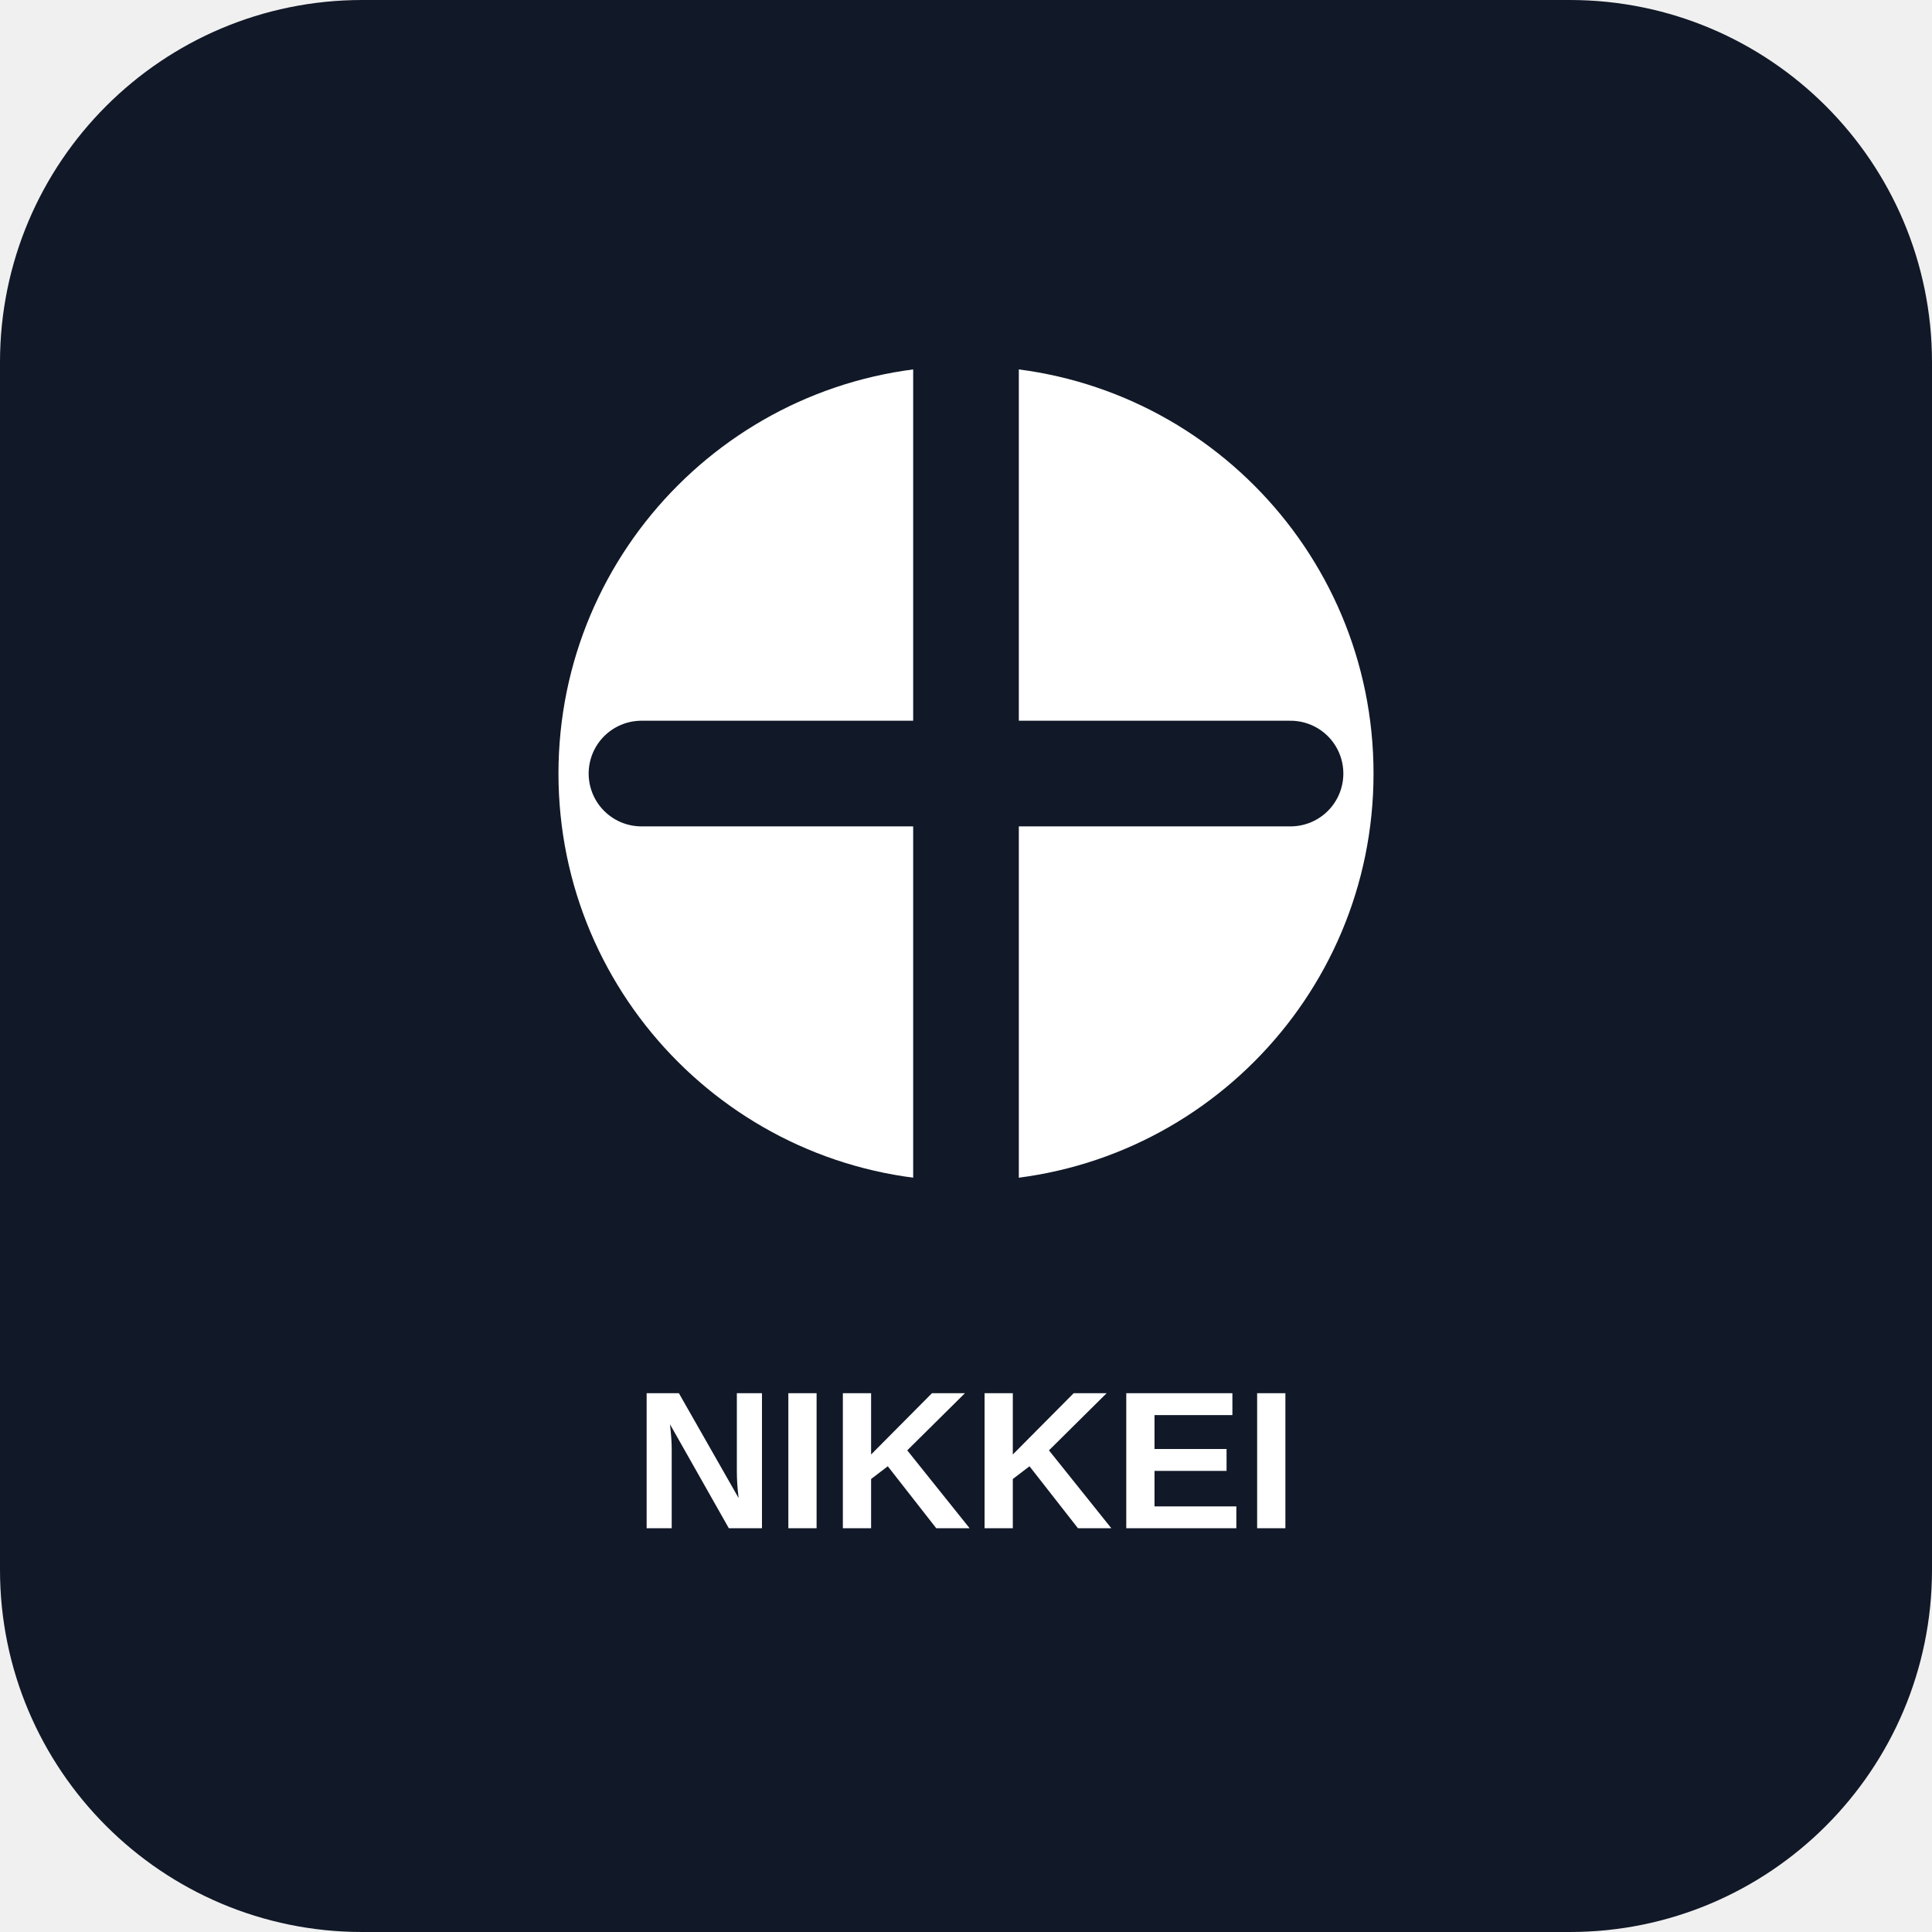
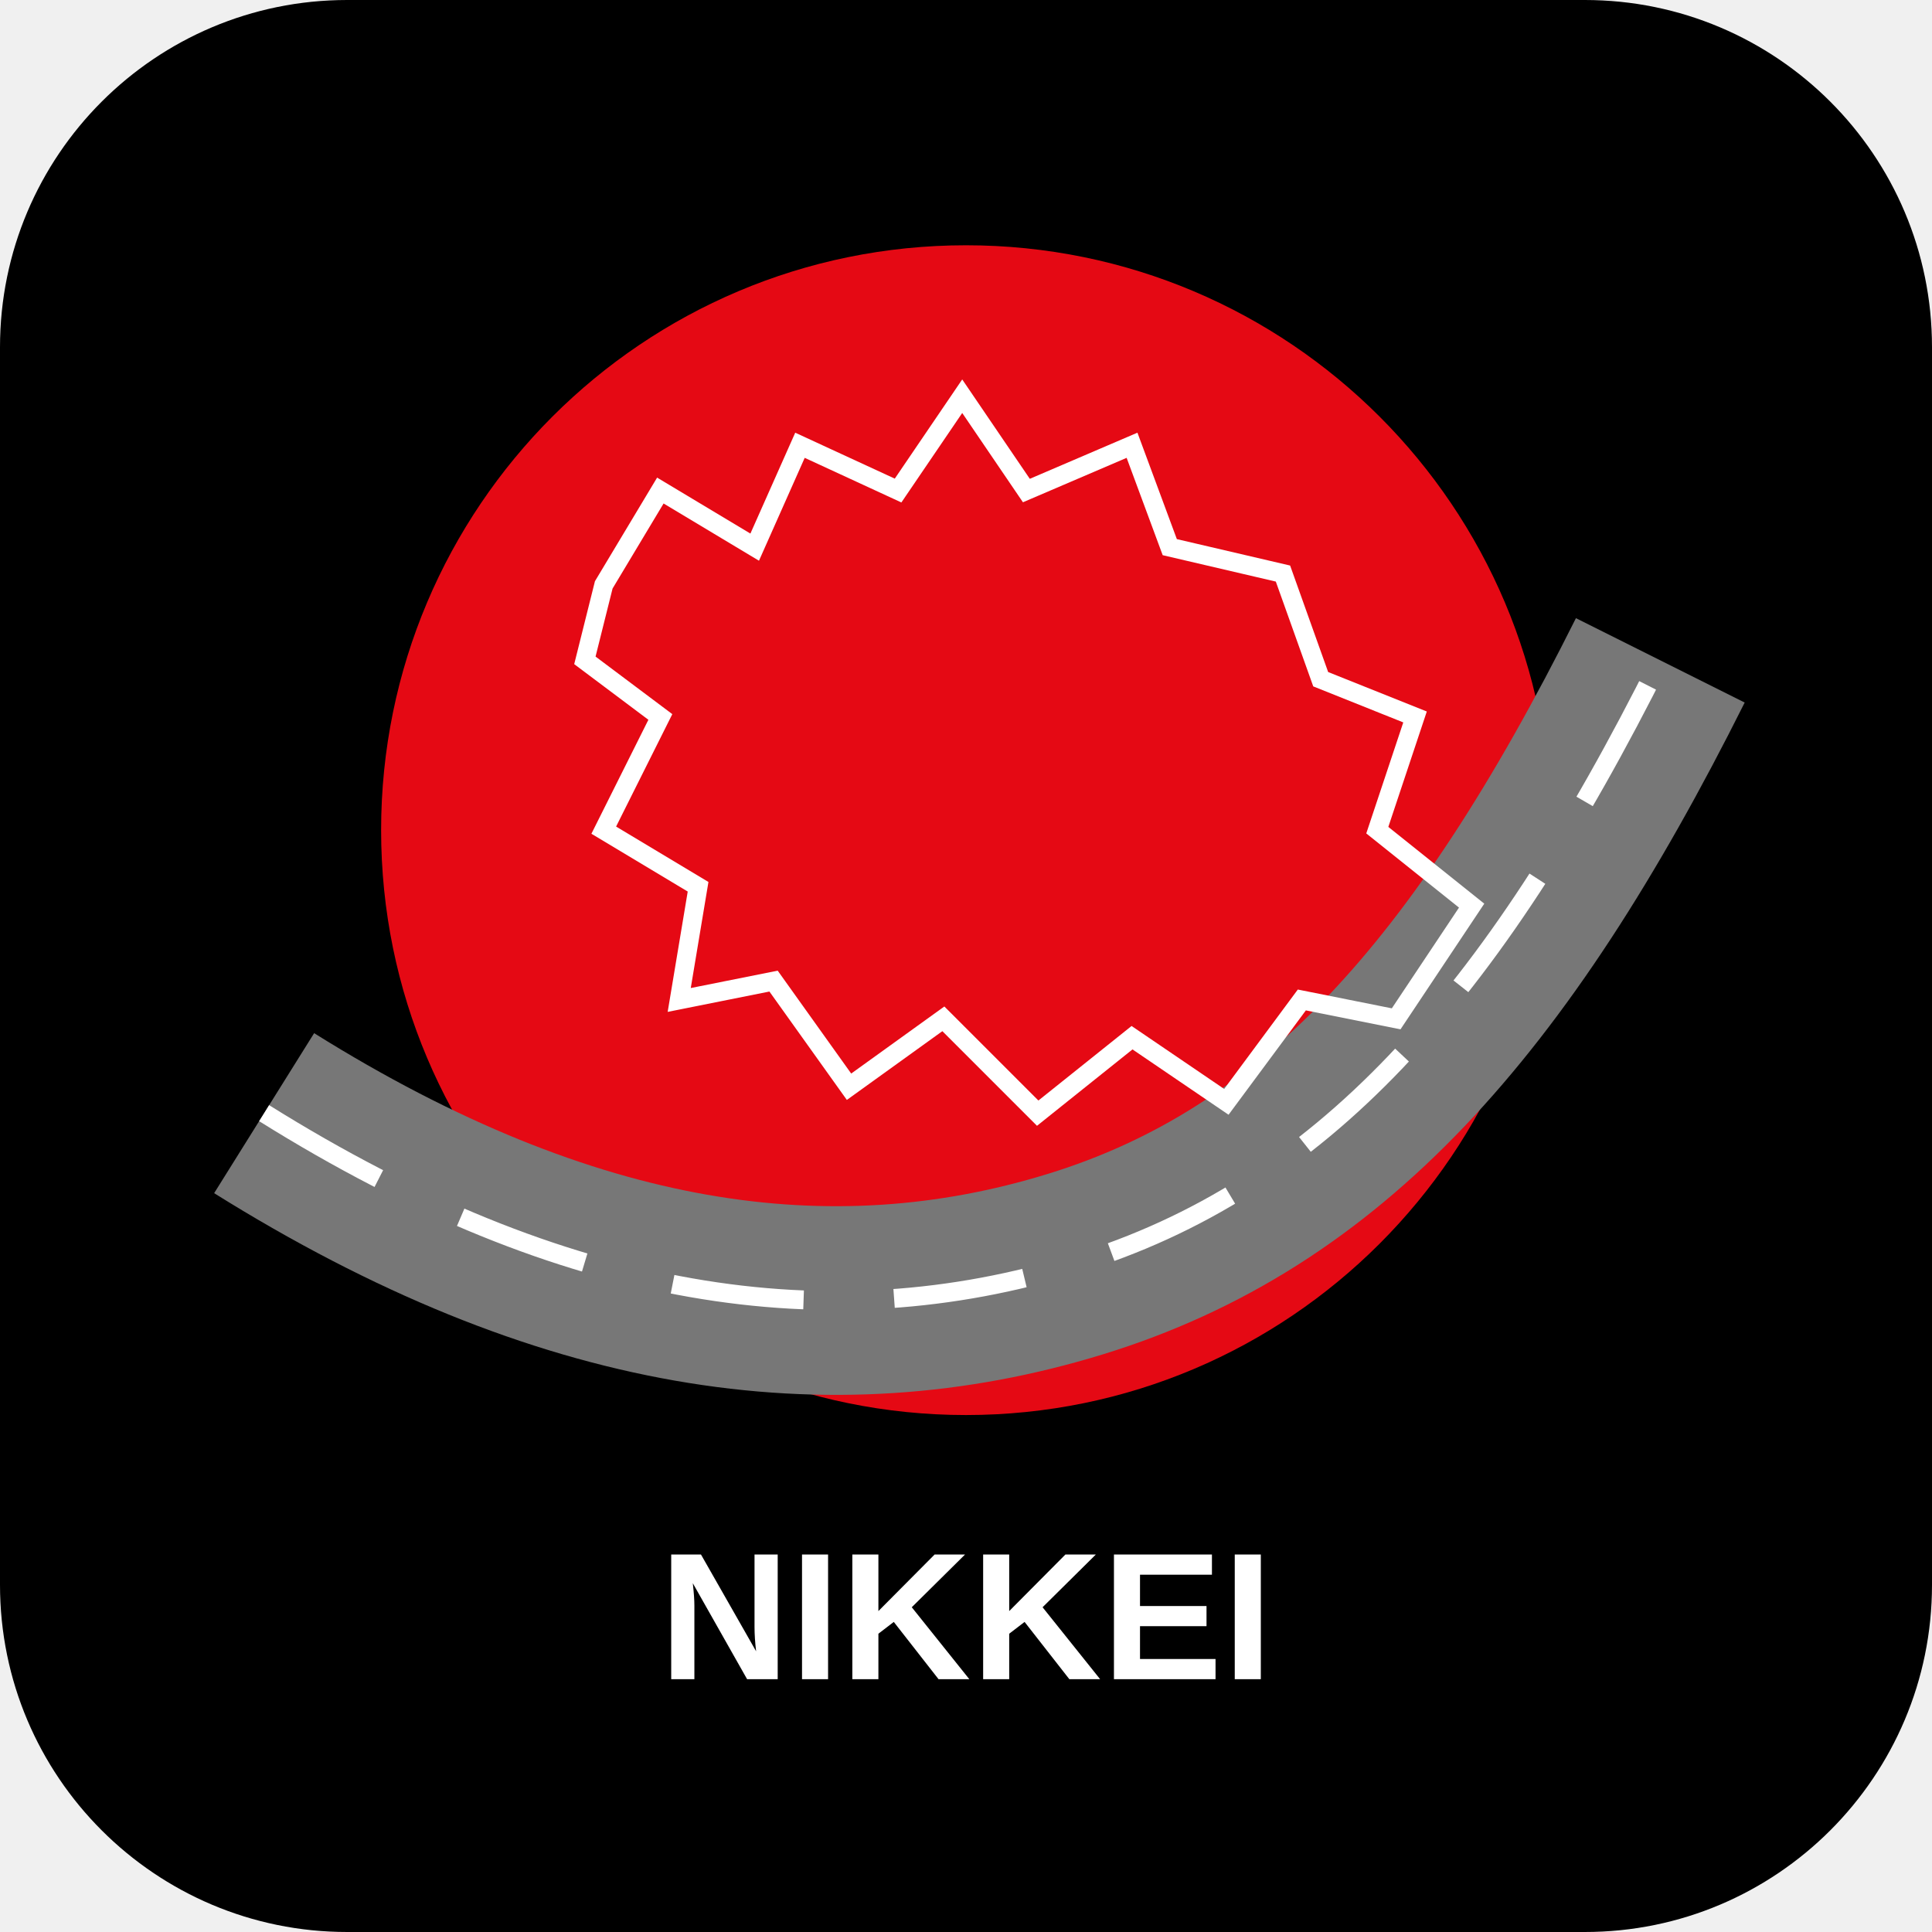
<svg xmlns="http://www.w3.org/2000/svg" viewBox="0 0 512 512">
-   <rect width="512" height="512" rx="96" fill="#111827" />
-   <circle cx="256" cy="205" r="108" fill="#fff" />
-   <path d="M170 205h172M256 97v216" stroke="#111827" stroke-width="28" stroke-linecap="round" />
-   <text x="256" y="405" text-anchor="middle" font-family="Arial,sans-serif" font-size="52" font-weight="800" fill="#fff">NIKKEI</text>
+   <rect width="512" height="512" rx="92" fill="#000" />
+   <circle cx="256" cy="220" r="155" fill="#e50914" />
+   <path d="M70 295 C150 345 220 355 285 335 C350 315 395 265 440 175" fill="none" stroke="#777" stroke-width="50" />
+   <path d="M70 295 C150 345 220 355 285 335 C350 315 395 265 440 175" fill="none" stroke="#fff" stroke-width="5" stroke-dasharray="35 24" />
+   <path d="M160 155 L175 130 L200 145 L212 118 L238 130 L255 105 L272 130 L300 118 L310 145 L340 152 L350 180 L375 190 L365 220 L390 240 L370 270 L345 265 L325 292 L300 275 L275 295 L250 270 L225 288 L205 260 L180 265 L185 235 L160 220 L175 190 L155 175 Z" fill="none" stroke="#fff" stroke-width="5" />
+   <text x="256" y="445" text-anchor="middle" font-family="Arial,sans-serif" font-size="48" font-weight="800" fill="#fff">NIKKEI</text>
</svg>
